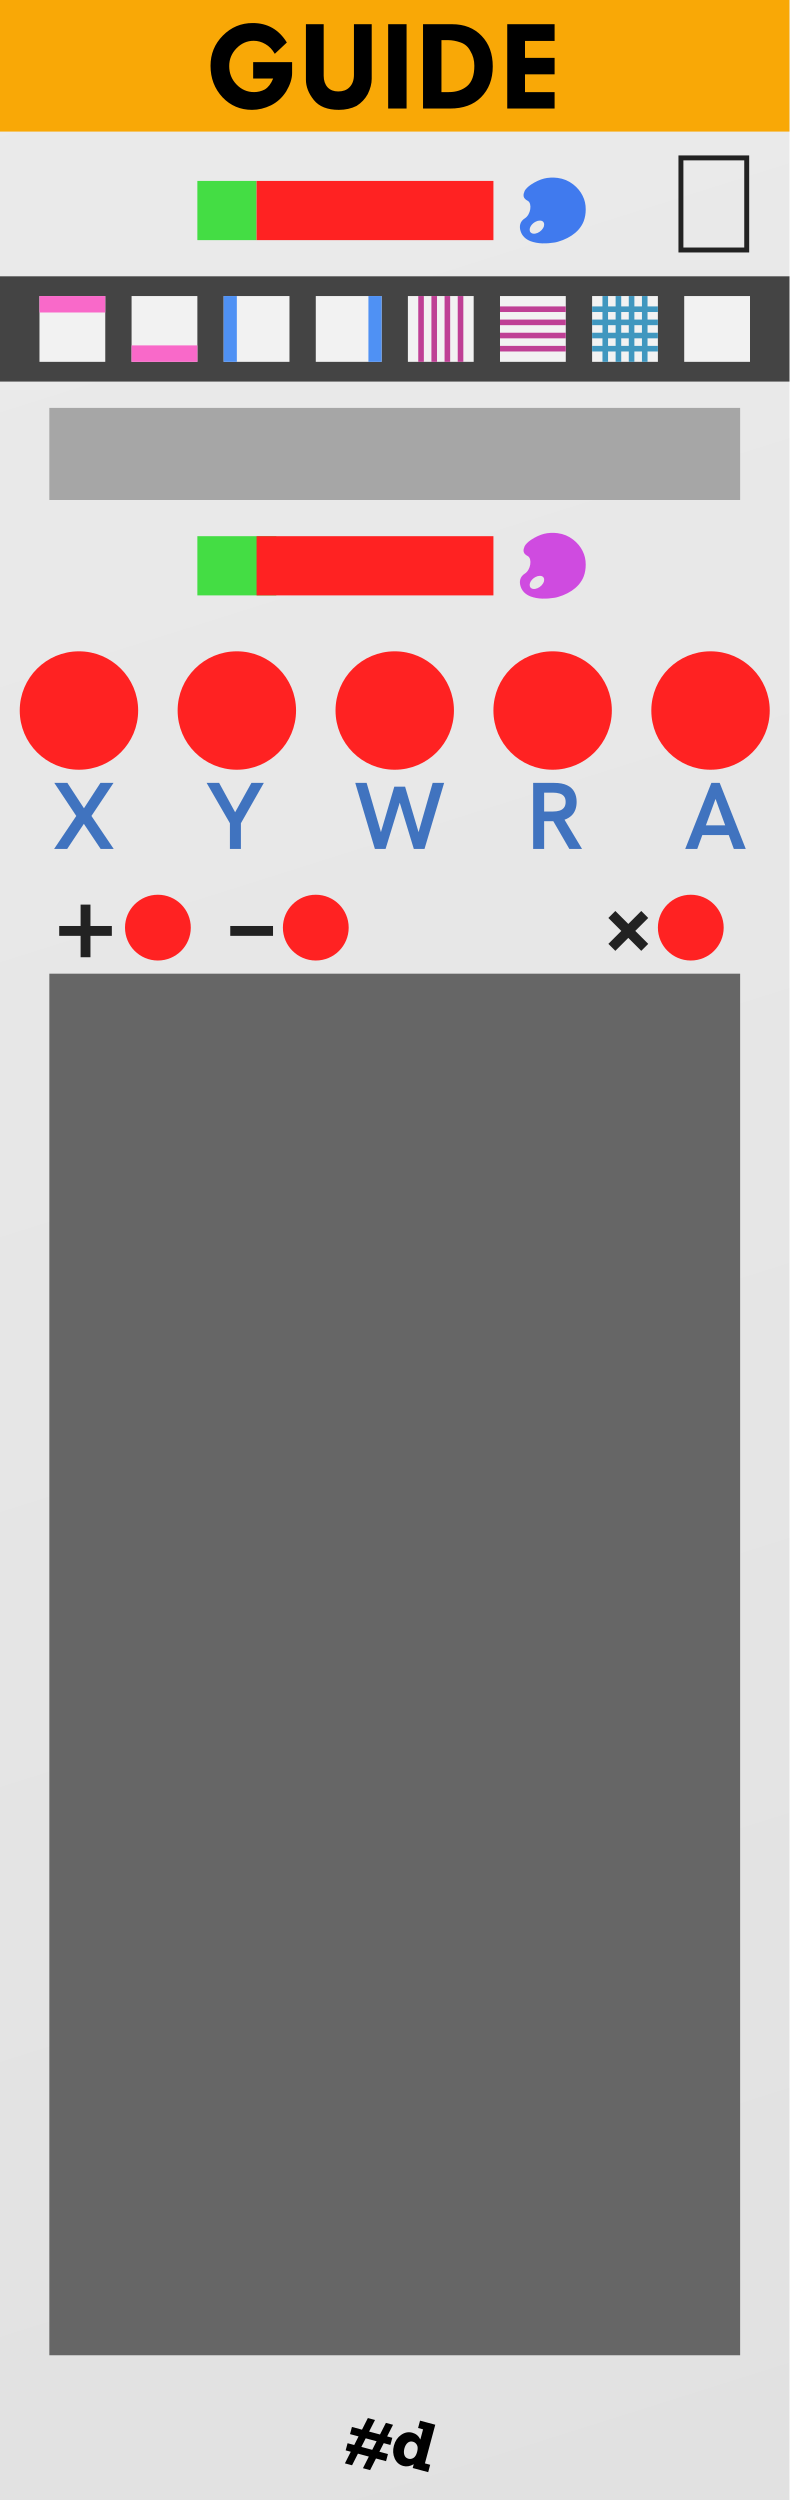
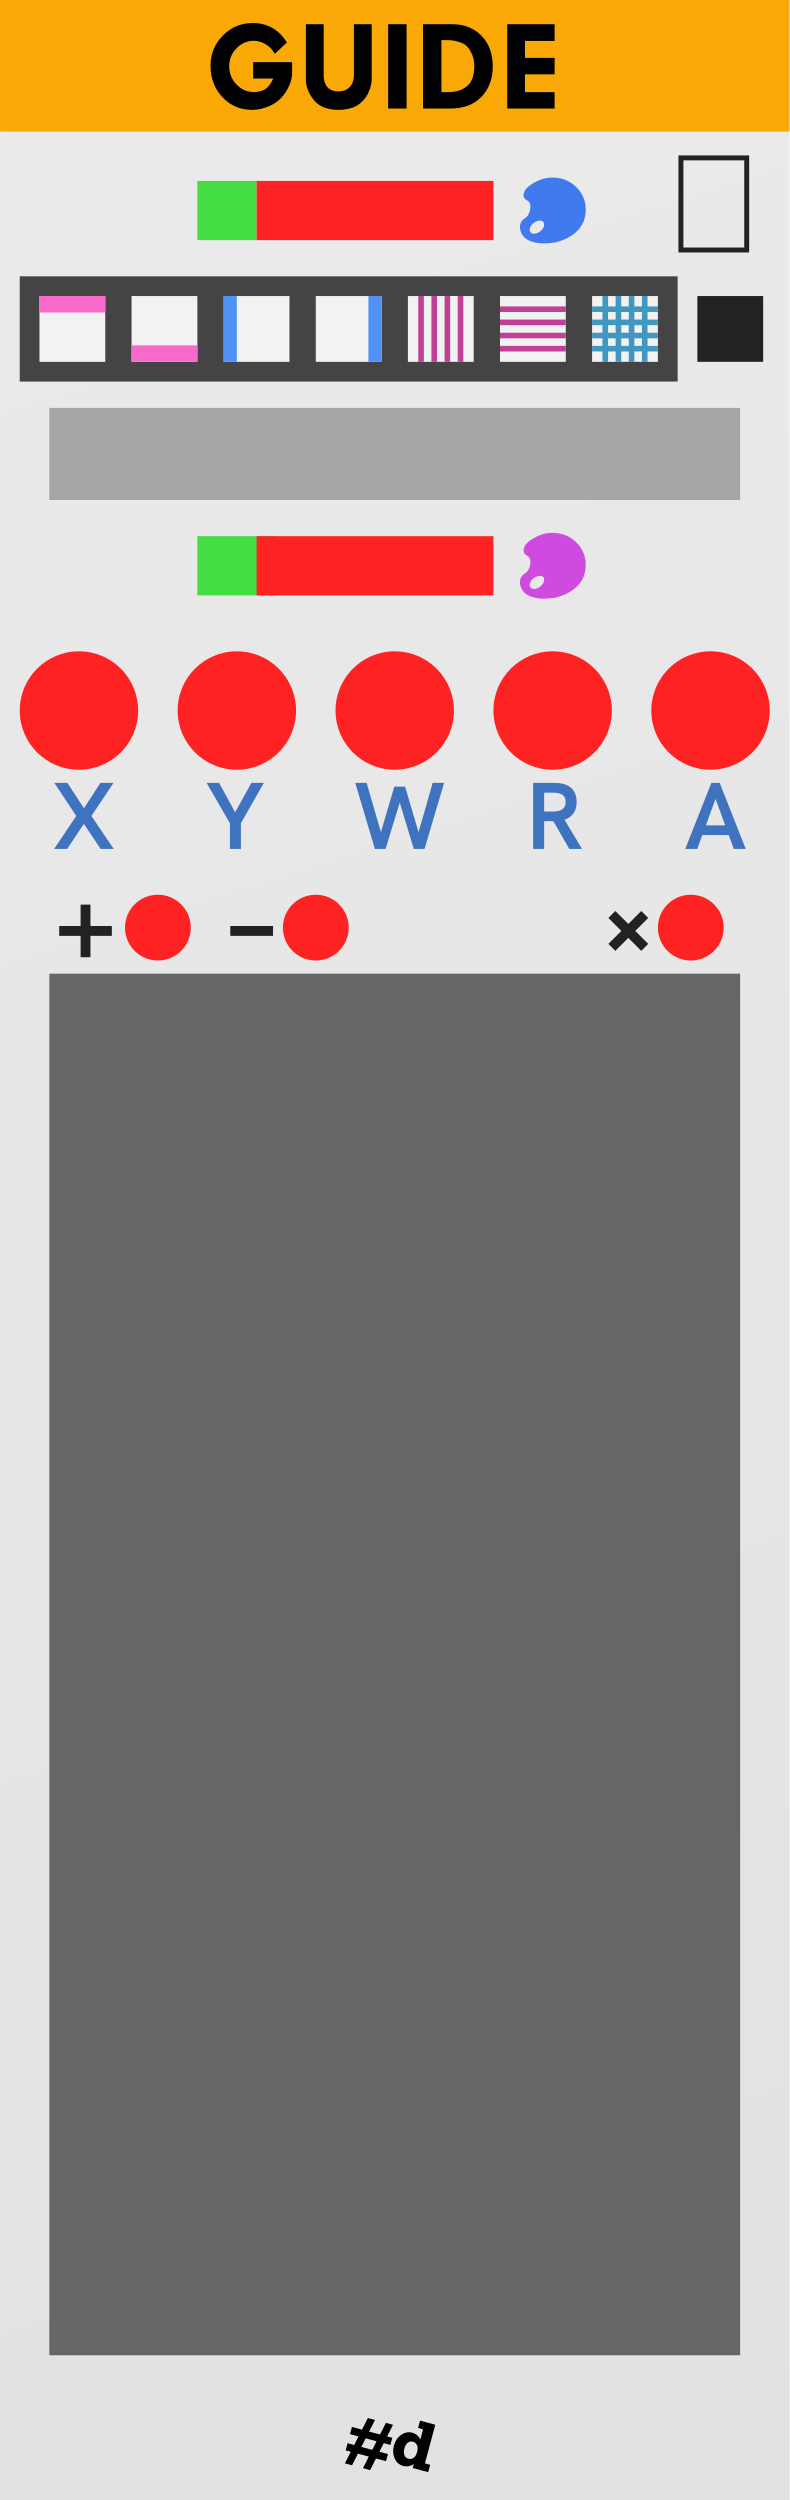
<svg xmlns="http://www.w3.org/2000/svg" width="120" height="380" viewBox="0 0 120 380" version="1.1">
  <linearGradient id="pg" y2="100%" gradientUnits="userSpaceOnUse">
    <stop offset="0" stop-color="#ebebeb" />
    <stop offset="1" stop-color="#e1e1e1" />
  </linearGradient>
  <rect id="panel" width="100%" height="100%" fill="url(#pg)" />
  <rect id="mast" width="100%" height="20" fill="#f9a806" />
  <path id="guide--title" transform="translate(32,3.5)" d="M 11.6,2.96 9.77,4.68 Q 9.19,3.68 8.34,3.2 7.49,2.7 6.56,2.7 q -1.5,0 -2.61,1.14 -1.11,1.14 -1.11,2.7 0,1.65 1.11,2.8 1.11,1.16 2.67,1.16 0.85,0 1.63,-0.4 Q 9.04,9.62 9.52,8.44 H 6.48 V 5.94 H 12.4 V 7.6 q 0,1.28 -0.9,2.8 -0.9,1.4 -2.29,2.1 -1.44,0.7 -2.9,0.7 -2.66,0 -4.48,-1.9 Q -2.97e-4,9.33 -2.97e-4,6.5 -2.97e-4,3.81 1.87,1.91 3.76,0.002 6.41,0.002 q 3.37,0 5.19,2.958 z m 2.9,-2.782 h 2.7 V 8.02 q 0,1.09 0.6,1.76 0.6,0.62 1.6,0.62 1.1,0 1.7,-0.62 0.7,-0.68 0.7,-1.9 V 0.178 h 2.7 V 8.48 q 0,1.09 -0.6,2.32 -0.6,1.1 -1.7,1.8 -1.2,0.6 -2.7,0.6 -2.6,0 -3.8,-1.5 -1.2,-1.5 -1.2,-3.08 z m 12.5,0 h 2.8 V 13 H 27 Z m 5.3,0 h 4.4 q 2.8,0 4.5,1.772 1.7,1.76 1.7,4.65 0,2.9 -1.8,4.7 Q 39.4,13 36.4,13 H 32.3 Z M 35.1,2.6 v 7.9 h 1.1 Q 37.9,10.5 39,9.59 40.1,8.66 40.1,6.5 40.1,5.24 39.5,4.27 39,3.29 38,2.95 37,2.6 36.1,2.6 Z m 10,-2.422 h 7.2 V 2.72 H 47.8 V 5.3 h 4.5 v 2.5 h -4.5 v 2.7 h 4.5 V 13 h -7.2 z" />
  <xpath id="top-menu--slabel" transform="translate(100,24)" fill="none" stroke="#000" stroke-width=".75" d="M 0,0 h 10 v 10 h-10 z" />
  <g transform="translate(30,26)">
    <rect id="k:panel-solid" x="0" y="1.5" width="9" height="9" fill="#4d4" />
    <rect id="k:panel-swatch" x="9" y="1.5" width="36" height="9" fill="#f22" />
    <path id="k:pick-panel" transform="translate(48,0)" fill="#407aee" stroke="#80808000" stroke-width=".25" d="m 4.5,11 c -0.74,-0.03 -1.3,-0.14 -1.86,-0.34 -0.76,-0.3 -1.28,-0.81 -1.5,-1.5 -0.25,-0.74 -0.12,-1.5 0.63,-1.97 0.92,-0.57 1.13,-2.27 0.47,-2.65 -0.34,-0.19 -0.57,-0.37 -0.64,-0.66 -0.03,-0.1 -0.03,-0.31 0,-0.43 0.03,-0.13 0.1,-0.33 0.15,-0.44 0.08,-0.14 0.17,-0.27 0.36,-0.46 0.2,-0.2 0.35,-0.32 0.63,-0.51 0.62,-0.41 1.35,-0.75 1.96,-0.9 0.59,-0.15 1.37,-0.19 2.04,-0.1 0.92,0.12 1.67,0.43 2.39,0.99 0.62,0.48 1.11,1.07 1.43,1.73 0.33,0.66 0.47,1.31 0.47,2.08 0,0.66 -0.11,1.26 -0.31,1.79 -0.16,0.42 -0.41,0.82 -0.72,1.2 -0.11,0.13 -0.4,0.43 -0.55,0.55 -0.69,0.59 -1.62,1.07 -2.63,1.36 -0.23,0.07 -0.37,0.1 -0.59,0.13 -0.55,0.09 -1.21,0.14 -1.73,0.12 z m -1.14,-1.49 c 0.47,-0.08 0.95,-0.42 1.2,-0.85 0.1,-0.18 0.15,-0.32 0.15,-0.49 0.01,-0.21 -0.04,-0.34 -0.16,-0.47 -0.12,-0.12 -0.28,-0.17 -0.49,-0.17 -0.22,0 -0.39,0.04 -0.63,0.16 -0.54,0.27 -0.92,0.78 -0.92,1.23 0,0.19 0.05,0.31 0.16,0.42 0.16,0.16 0.4,0.22 0.7,0.17 z" />
  </g>
  <rect id="k:pos-switch" x="103.5" y="24" width="10" height="14" fill="none" stroke="#222" stroke-width=".75" />
  <g transform="translate(0,42)" aria-label="templates">
-     <rect id="template-box" fill="#444" x="0" y="0" width="120" height="16" />
+     <rect id="template-box" fill="#444" x="3" y="0" width="100" height="16" />
    <g transform="translate(3,3)">
      <g id="top">
        <rect fill="#f2f2f2" x="3" y="0" width="10" height="10" />
        <rect fill="#f969c9" x="3" y="0" width="10" height="2.5" />
      </g>
      <g id="bottom">
        <rect fill="#f2f2f2" x="17" y="0" width="10" height="10" />
        <rect fill="#f969c9" x="17" y="7.5" width="10" height="2.5" />
      </g>
      <g id="left">
        <rect fill="#f2f2f2" x="31" y="0" width="10" height="10" />
        <rect fill="#4f91f4" x="31" y="0" width="2" height="10" />
      </g>
      <g id="right">
        <rect fill="#f2f2f2" x="45" y="0" width="10" height="10" />
        <rect fill="#4f91f4" x="53" y="0" width="2" height="10" />
      </g>
      <g id="vert">
        <rect fill="#f2f2f2" x="59" y="0" width="10" height="10" />
        <path fill="none" stroke="#bf4095" stroke-width="0.85" d="M61,0 v10 M63,0 v10 M65,0 v10 M67,0 v10" />
      </g>
      <g id="horz">
        <rect fill="#f2f2f2" x="73" y="0" width="10" height="10" />
        <path fill="none" stroke="#bf4095" stroke-width="0.85" d="M73,2 h10 M73,4 h10 M73,6 h10 M73,8 h10 " />
      </g>
      <g id="grid">
        <rect fill="#f2f2f2" x="87" y="0" width="10" height="10" />
        <path fill="none" stroke="#4097bf" stroke-width="0.85" d="M89,0 v10 M91,0 v10 M93,0 v10 M95,0 v10  M87,2h10 M87,4h10 M87,6h10 M87,8h10" />
      </g>
-       <rect id="k:template-menu" fill="#f2f2f2" x="101" y="0" width="10" height="10" />
+       <rect id="k:template-menu" fill="#222" x="103" y="0" width="10" height="10" />
    </g>
  </g>
  <rect id="k:name-edit" fill="#a6a6a6" x="7.5" y="62" width="105" height="14" />
  <g transform="translate(30,80)">
    <rect id="k:guide-solid" x="0" y="1.5" width="12" height="9" fill="#4d4" />
    <rect id="k:guide-swatch" x="9" y="1.5" width="36" height="9" fill="#f22" />
    <path id="k:pick-guide" transform="translate(48,0)" fill="#cf4be0" stroke="#80808000" stroke-width=".25" d="m 4.5,11 c -0.74,-0.03 -1.3,-0.14 -1.86,-0.34 -0.76,-0.3 -1.28,-0.81 -1.5,-1.5 -0.25,-0.74 -0.12,-1.5 0.63,-1.97 0.92,-0.57 1.13,-2.27 0.47,-2.65 -0.34,-0.19 -0.57,-0.37 -0.64,-0.66 -0.03,-0.1 -0.03,-0.31 0,-0.43 0.03,-0.13 0.1,-0.33 0.15,-0.44 0.08,-0.14 0.17,-0.27 0.36,-0.46 0.2,-0.2 0.35,-0.32 0.63,-0.51 0.62,-0.41 1.35,-0.75 1.96,-0.9 0.59,-0.15 1.37,-0.19 2.04,-0.1 0.92,0.12 1.67,0.43 2.39,0.99 0.62,0.48 1.11,1.07 1.43,1.73 0.33,0.66 0.47,1.31 0.47,2.08 0,0.66 -0.11,1.26 -0.31,1.79 -0.16,0.42 -0.41,0.82 -0.72,1.2 -0.11,0.13 -0.4,0.43 -0.55,0.55 -0.69,0.59 -1.62,1.07 -2.63,1.36 -0.23,0.07 -0.37,0.1 -0.59,0.13 -0.55,0.09 -1.21,0.14 -1.73,0.12 z m -1.14,-1.49 c 0.47,-0.08 0.95,-0.42 1.2,-0.85 0.1,-0.18 0.15,-0.32 0.15,-0.49 0.01,-0.21 -0.04,-0.34 -0.16,-0.47 -0.12,-0.12 -0.28,-0.17 -0.49,-0.17 -0.22,0 -0.39,0.04 -0.63,0.16 -0.54,0.27 -0.92,0.78 -0.92,1.23 0,0.19 0.05,0.31 0.16,0.42 0.16,0.16 0.4,0.22 0.7,0.17 z" />
  </g>
  <circle id="k:x" fill="#f22" cx="12" cy="108" r="9" />
  <circle id="k:y" fill="#f22" cx="36" cy="108" r="9" />
  <circle id="k:width" fill="#f22" cx="60" cy="108" r="9" />
  <circle id="k:repeat" fill="#f22" cx="84" cy="108" r="9" />
  <circle id="k:angle" fill="#f22" cx="108" cy="108" r="9" />
  <path id="X--label" transform="translate(6,119)" fill="hsl(216,50%,50%)" d="M 2.225,10.037 5.594,5.026 2.254,-2.0214844e-5 H 4.241 L 6.761,3.859 9.266,-2.0214844e-5 h 1.987 L 7.898,5.026 11.282,10.037 H 9.295 L 6.746,6.221 4.212,10.037 Z" />
  <path id="Y--label" transform="translate(29,119)" fill="hsl(216,50%,50%)" d="M 5.947,10.037 V 6.134 L 2.405,-2.0214844e-5 H 4.306 L 6.739,4.464 9.216,-2.0214844e-5 h 1.886 L 7.618,6.134 V 10.037 Z" />
  <path id="W--label" transform="translate(54,119)" fill="hsl(216,50%,50%)" d="M 2.981,10.037 0,-2.0214844e-5 H 1.728 L 3.902,7.488 5.933,0.576 H 7.574 L 9.619,7.488 11.765,-2.0214844e-5 h 1.742 L 10.526,10.037 H 8.899 L 6.624,2.549 H 6.898 L 4.608,10.037 Z" />
  <path id="R--label" transform="translate(78,119)" fill="hsl(216,50%,50%)" d="M 3.038,0 V 10.037 H 4.708 V 5.818 h 0.763 0.591 0.037 L 8.539,10.037 H 10.469 L 7.806,5.597 C 8.23,5.452 8.585,5.242 8.871,4.968 c 0.518,-0.499 0.777,-1.195 0.777,-2.088 0,-0.586 -0.12,-1.094 -0.36,-1.526 C 9.057,0.922 8.693,0.591 8.194,0.36 7.695,0.12 7.047,0 6.25,0 Z M 4.708,1.484 H 6.076 c 0.355,0 0.677,0.042 0.965,0.128 0.288,0.077 0.514,0.217 0.677,0.418 0.173,0.202 0.26,0.49 0.26,0.865 0,0.374 -0.087,0.666 -0.26,0.877 C 7.555,3.983 7.329,4.132 7.041,4.219 6.763,4.305 6.441,4.349 6.076,4.349 H 4.708 Z" />
  <path id="A--label" transform="translate(102,119)" fill="hsl(216,50%,50%)" d="M 6.127,0 2.153,10.037 H 3.982 L 4.751,7.935 h 4.022 L 9.541,10.037 h 1.814 L 7.394,0 Z M 6.762,2.433 8.229,6.451 H 5.294 Z" />
  <g transform="translate(0,6)">
    <path id="clear--slabel" transform="translate(93,133)" fill="none" stroke="#222" stroke-width="1.5" d="M0,0 L 5,5 M0,5 L 5,0" />
    <circle id="k:clear" cx="105" cy="135" r="5" fill="#f22" />
    <path id="add--slabel" transform="translate(9,131.5)" fill="none" stroke="#222" stroke-width="1.5" d="M0,4 h8 M4,0 v8" />
    <circle id="k:add" cx="24" cy="135" r="5" fill="#f22" />
    <path id="remove--slabel" transform="translate(35,131.5)" fill="none" stroke="#222" stroke-width="1.5" d="M0,4 h6.5" />
    <circle id="k:remove" cx="48" cy="135" r="5" fill="#f22" />
  </g>
  <rect id="k:guide-list" x="7.5" y="148" width="105" height="210" fill="#666" />
  <g id="logo" aria-label="#d (pachde logo)" fill="#000000" transform="translate(52,364)">
    <path d="M 3.023,5.309 3.916,3.543 5.003,3.834 4.104,5.599 5.759,6.042 6.658,4.277 7.74,4.567 6.846,6.334 7.631,6.544 7.34,7.631 6.328,7.36 5.666,8.665 6.969,9.014 6.678,10.1 5.148,9.691 4.255,11.457 3.168,11.166 4.062,9.4 2.407,8.956 1.513,10.723 0.426,10.431 1.32,8.665 0.540,8.456 0.831,7.369 1.843,7.64 2.5,6.334 1.202,5.986 1.493,4.899 Z M 5.242,7.068 3.587,6.625 2.924,7.93 4.58,8.374 Z M 13.387,10.647 l -0.301,1.122 -2.354,-0.631 0.155,-0.579 Q 10.064,11.035 9.304,10.831 8.394,10.587 7.993,9.687 7.593,8.787 7.874,7.736 8.160,6.669 8.969,6.104 9.78,5.534 10.665,5.771 11.516,6 11.892,6.807 L 12.306,5.262 11.547,5.058 11.847,3.937 14.161,4.557 12.587,10.433 Z M 11.402,8.697 Q 11.589,7.998 11.367,7.62 11.15,7.244 10.767,7.141 10.31,7.019 9.962,7.308 9.621,7.595 9.466,8.173 9.32,8.721 9.465,9.165 q 0.147,0.438 0.615,0.564 0.387,0.104 0.76,-0.12 0.379,-0.227 0.562,-0.912 z" />
  </g>
</svg>
